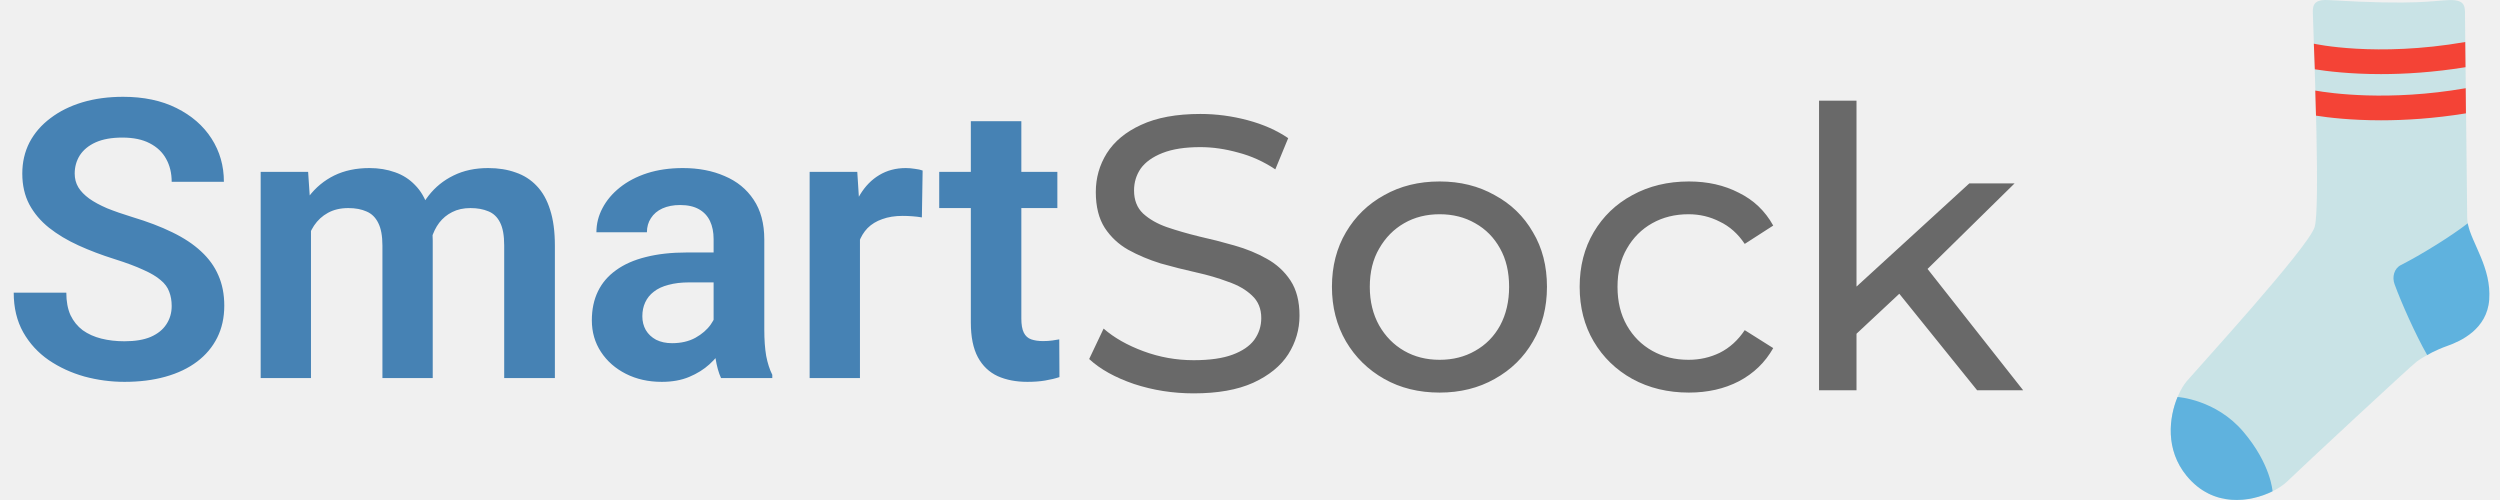
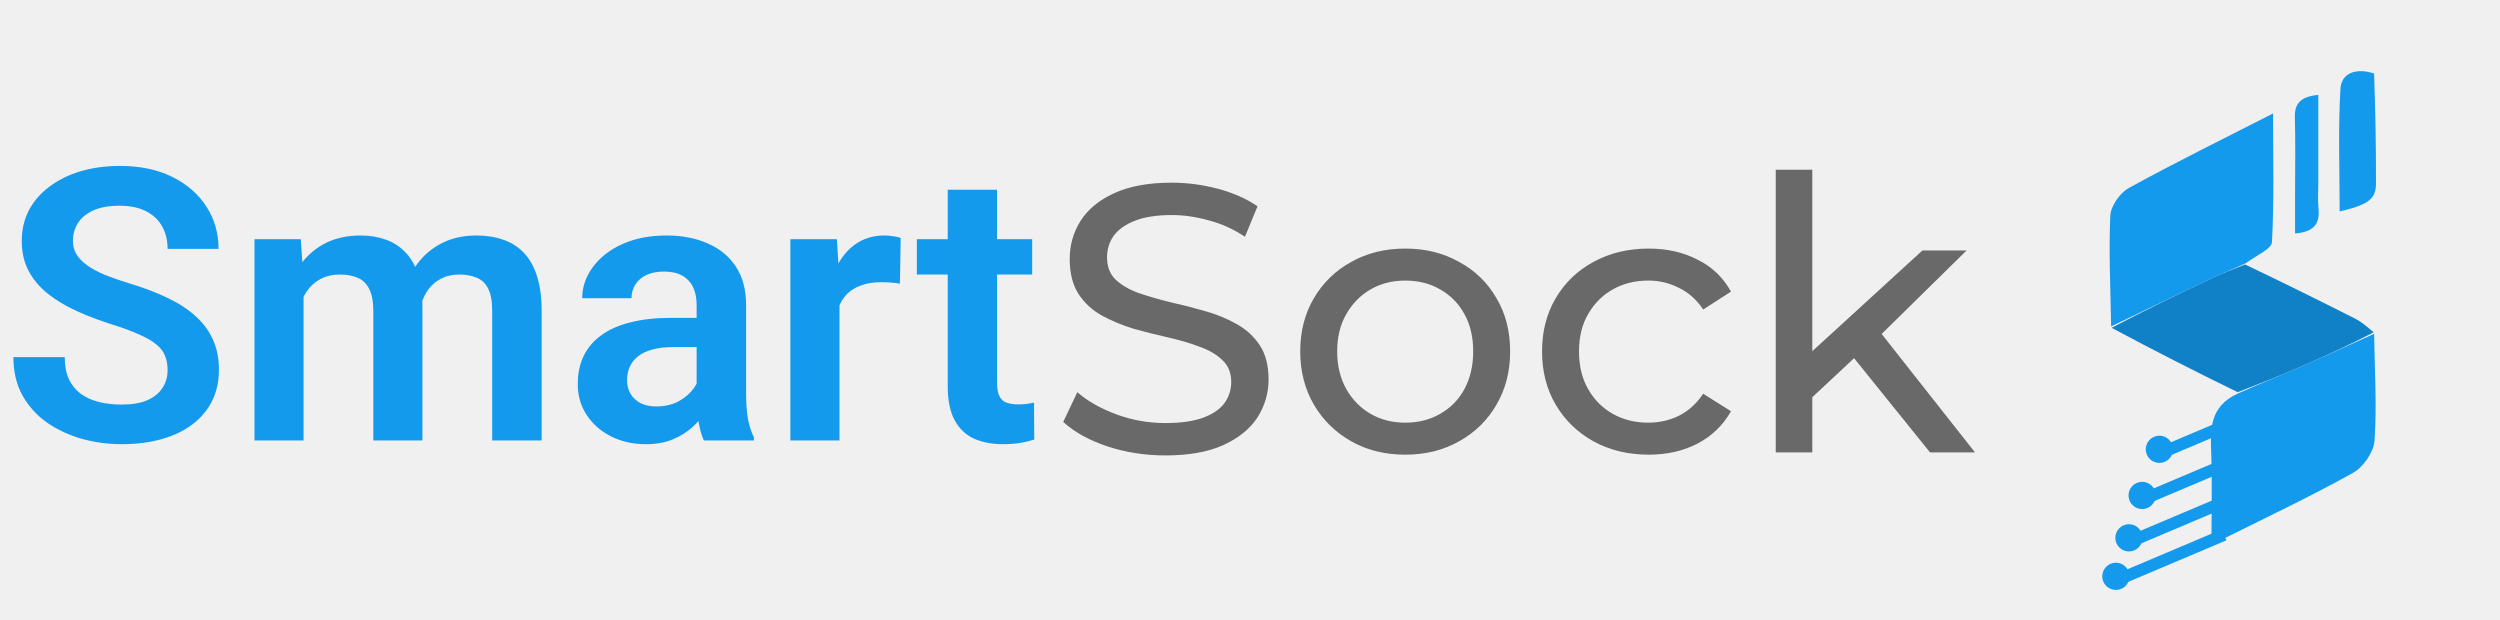
- <svg xmlns="http://www.w3.org/2000/svg" width="205" height="41" viewBox="0 0 205 41" fill="none">
-   <path d="M14.078 25.094C14.078 24.656 14.01 24.266 13.875 23.922C13.75 23.568 13.516 23.25 13.172 22.969C12.838 22.677 12.365 22.396 11.75 22.125C11.146 21.844 10.365 21.552 9.406 21.25C8.344 20.917 7.354 20.542 6.438 20.125C5.521 19.708 4.714 19.224 4.016 18.672C3.328 18.12 2.792 17.484 2.406 16.766C2.021 16.037 1.828 15.193 1.828 14.234C1.828 13.297 2.026 12.443 2.422 11.672C2.828 10.901 3.401 10.24 4.141 9.688C4.88 9.125 5.75 8.693 6.75 8.391C7.76 8.089 8.875 7.938 10.094 7.938C11.781 7.938 13.24 8.245 14.469 8.859C15.708 9.474 16.667 10.307 17.344 11.359C18.021 12.412 18.359 13.594 18.359 14.906H14.078C14.078 14.198 13.927 13.573 13.625 13.031C13.333 12.49 12.885 12.062 12.281 11.75C11.688 11.438 10.938 11.281 10.031 11.281C9.156 11.281 8.427 11.412 7.844 11.672C7.271 11.932 6.839 12.287 6.547 12.734C6.266 13.182 6.125 13.682 6.125 14.234C6.125 14.651 6.224 15.026 6.422 15.359C6.62 15.682 6.917 15.99 7.312 16.281C7.708 16.562 8.198 16.828 8.781 17.078C9.375 17.318 10.062 17.557 10.844 17.797C12.094 18.172 13.188 18.588 14.125 19.047C15.073 19.505 15.859 20.026 16.484 20.609C17.12 21.193 17.594 21.849 17.906 22.578C18.229 23.307 18.391 24.135 18.391 25.062C18.391 26.042 18.198 26.917 17.812 27.688C17.427 28.458 16.875 29.115 16.156 29.656C15.438 30.198 14.573 30.609 13.562 30.891C12.562 31.172 11.443 31.312 10.203 31.312C9.099 31.312 8.005 31.167 6.922 30.875C5.849 30.573 4.875 30.125 4 29.531C3.125 28.927 2.427 28.167 1.906 27.25C1.385 26.323 1.125 25.24 1.125 24H5.438C5.438 24.719 5.552 25.333 5.781 25.844C6.021 26.344 6.354 26.755 6.781 27.078C7.219 27.391 7.729 27.62 8.312 27.766C8.896 27.912 9.526 27.984 10.203 27.984C11.078 27.984 11.797 27.865 12.359 27.625C12.932 27.375 13.359 27.031 13.641 26.594C13.932 26.156 14.078 25.656 14.078 25.094ZM25.5 17.562V31H21.375V14.094H25.266L25.5 17.562ZM24.891 21.938H23.625C23.625 20.76 23.766 19.677 24.047 18.688C24.338 17.698 24.766 16.838 25.328 16.109C25.891 15.37 26.583 14.797 27.406 14.391C28.24 13.984 29.203 13.781 30.297 13.781C31.057 13.781 31.755 13.896 32.391 14.125C33.026 14.344 33.573 14.693 34.031 15.172C34.5 15.641 34.859 16.255 35.109 17.016C35.359 17.766 35.484 18.667 35.484 19.719V31H31.359V20.141C31.359 19.349 31.245 18.729 31.016 18.281C30.797 17.833 30.479 17.521 30.062 17.344C29.646 17.156 29.146 17.062 28.562 17.062C27.917 17.062 27.359 17.193 26.891 17.453C26.432 17.703 26.052 18.052 25.75 18.5C25.458 18.948 25.24 19.463 25.094 20.047C24.958 20.63 24.891 21.26 24.891 21.938ZM35.172 21.172L33.469 21.484C33.479 20.422 33.625 19.427 33.906 18.5C34.188 17.562 34.599 16.745 35.141 16.047C35.693 15.338 36.375 14.787 37.188 14.391C38.01 13.984 38.958 13.781 40.031 13.781C40.865 13.781 41.615 13.901 42.281 14.141C42.958 14.37 43.536 14.74 44.016 15.25C44.495 15.75 44.859 16.401 45.109 17.203C45.37 18.005 45.5 18.984 45.5 20.141V31H41.344V20.125C41.344 19.302 41.229 18.672 41 18.234C40.781 17.797 40.464 17.495 40.047 17.328C39.63 17.151 39.141 17.062 38.578 17.062C38.005 17.062 37.505 17.172 37.078 17.391C36.661 17.599 36.307 17.891 36.016 18.266C35.734 18.641 35.521 19.078 35.375 19.578C35.24 20.068 35.172 20.599 35.172 21.172ZM58.516 27.406V19.609C58.516 19.037 58.417 18.542 58.219 18.125C58.021 17.708 57.719 17.385 57.312 17.156C56.906 16.927 56.391 16.812 55.766 16.812C55.214 16.812 54.729 16.906 54.312 17.094C53.906 17.281 53.594 17.547 53.375 17.891C53.156 18.224 53.047 18.609 53.047 19.047H48.906C48.906 18.349 49.073 17.688 49.406 17.062C49.74 16.427 50.214 15.865 50.828 15.375C51.453 14.875 52.198 14.484 53.062 14.203C53.938 13.922 54.917 13.781 56 13.781C57.281 13.781 58.422 14 59.422 14.438C60.432 14.865 61.224 15.51 61.797 16.375C62.38 17.24 62.672 18.328 62.672 19.641V27.016C62.672 27.859 62.724 28.583 62.828 29.188C62.943 29.781 63.109 30.297 63.328 30.734V31H59.125C58.927 30.573 58.776 30.031 58.672 29.375C58.568 28.708 58.516 28.052 58.516 27.406ZM59.094 20.703L59.125 23.156H56.516C55.87 23.156 55.302 23.224 54.812 23.359C54.323 23.484 53.922 23.672 53.609 23.922C53.297 24.162 53.062 24.453 52.906 24.797C52.75 25.13 52.672 25.51 52.672 25.938C52.672 26.354 52.766 26.729 52.953 27.062C53.151 27.396 53.432 27.662 53.797 27.859C54.172 28.047 54.609 28.141 55.109 28.141C55.839 28.141 56.474 27.995 57.016 27.703C57.557 27.401 57.979 27.037 58.281 26.609C58.583 26.182 58.745 25.776 58.766 25.391L59.953 27.172C59.807 27.599 59.589 28.052 59.297 28.531C59.005 29.01 58.63 29.458 58.172 29.875C57.714 30.292 57.161 30.635 56.516 30.906C55.87 31.177 55.12 31.312 54.266 31.312C53.172 31.312 52.193 31.094 51.328 30.656C50.464 30.219 49.781 29.62 49.281 28.859C48.781 28.099 48.531 27.234 48.531 26.266C48.531 25.37 48.698 24.578 49.031 23.891C49.365 23.203 49.859 22.625 50.516 22.156C51.172 21.677 51.984 21.318 52.953 21.078C53.932 20.828 55.052 20.703 56.312 20.703H59.094ZM70.516 17.547V31H66.391V14.094H70.297L70.516 17.547ZM75.656 13.984L75.594 17.828C75.365 17.787 75.104 17.755 74.812 17.734C74.531 17.713 74.266 17.703 74.016 17.703C73.38 17.703 72.823 17.792 72.344 17.969C71.865 18.135 71.463 18.38 71.141 18.703C70.828 19.026 70.588 19.422 70.422 19.891C70.255 20.349 70.162 20.87 70.141 21.453L69.25 21.344C69.25 20.271 69.359 19.276 69.578 18.359C69.797 17.443 70.115 16.641 70.531 15.953C70.948 15.266 71.469 14.734 72.094 14.359C72.729 13.974 73.458 13.781 74.281 13.781C74.51 13.781 74.755 13.802 75.016 13.844C75.287 13.875 75.5 13.922 75.656 13.984ZM86.703 14.094V17.062H77.016V14.094H86.703ZM79.609 9.938H83.75V26.125C83.75 26.625 83.818 27.01 83.953 27.281C84.088 27.552 84.292 27.734 84.562 27.828C84.833 27.922 85.156 27.969 85.531 27.969C85.802 27.969 86.052 27.953 86.281 27.922C86.51 27.891 86.703 27.859 86.859 27.828L86.875 30.922C86.531 31.037 86.141 31.13 85.703 31.203C85.276 31.276 84.792 31.312 84.25 31.312C83.323 31.312 82.51 31.156 81.812 30.844C81.115 30.521 80.573 30.005 80.188 29.297C79.802 28.578 79.609 27.63 79.609 26.453V9.938Z" fill="#4682B4" />
-   <path d="M97.888 32.256C96.181 32.256 94.549 32 92.992 31.488C91.435 30.955 90.208 30.272 89.312 29.44L90.496 26.944C91.349 27.691 92.437 28.309 93.76 28.8C95.083 29.291 96.459 29.536 97.888 29.536C99.189 29.536 100.245 29.387 101.056 29.088C101.867 28.789 102.464 28.384 102.848 27.872C103.232 27.339 103.424 26.741 103.424 26.08C103.424 25.312 103.168 24.693 102.656 24.224C102.165 23.755 101.515 23.381 100.704 23.104C99.915 22.805 99.04 22.549 98.08 22.336C97.12 22.123 96.149 21.877 95.168 21.6C94.208 21.301 93.323 20.928 92.512 20.48C91.723 20.032 91.083 19.435 90.592 18.688C90.101 17.92 89.856 16.939 89.856 15.744C89.856 14.592 90.155 13.536 90.752 12.576C91.371 11.595 92.309 10.816 93.568 10.24C94.848 9.643 96.469 9.344 98.432 9.344C99.733 9.344 101.024 9.515 102.304 9.856C103.584 10.197 104.693 10.688 105.632 11.328L104.576 13.888C103.616 13.248 102.603 12.789 101.536 12.512C100.469 12.213 99.435 12.064 98.432 12.064C97.173 12.064 96.139 12.224 95.328 12.544C94.517 12.864 93.92 13.291 93.536 13.824C93.173 14.357 92.992 14.955 92.992 15.616C92.992 16.405 93.237 17.035 93.728 17.504C94.24 17.973 94.891 18.347 95.68 18.624C96.491 18.901 97.376 19.157 98.336 19.392C99.296 19.605 100.256 19.851 101.216 20.128C102.197 20.405 103.083 20.768 103.872 21.216C104.683 21.664 105.333 22.261 105.824 23.008C106.315 23.755 106.56 24.715 106.56 25.888C106.56 27.019 106.251 28.075 105.632 29.056C105.013 30.016 104.053 30.795 102.752 31.392C101.472 31.968 99.851 32.256 97.888 32.256ZM118.051 32.192C116.344 32.192 114.83 31.819 113.507 31.072C112.184 30.325 111.139 29.301 110.371 28C109.603 26.677 109.219 25.184 109.219 23.52C109.219 21.835 109.603 20.341 110.371 19.04C111.139 17.739 112.184 16.725 113.507 16C114.83 15.253 116.344 14.88 118.051 14.88C119.736 14.88 121.24 15.253 122.563 16C123.907 16.725 124.952 17.739 125.699 19.04C126.467 20.32 126.851 21.813 126.851 23.52C126.851 25.205 126.467 26.699 125.699 28C124.952 29.301 123.907 30.325 122.563 31.072C121.24 31.819 119.736 32.192 118.051 32.192ZM118.051 29.504C119.139 29.504 120.11 29.259 120.963 28.768C121.838 28.277 122.52 27.584 123.011 26.688C123.502 25.771 123.747 24.715 123.747 23.52C123.747 22.304 123.502 21.259 123.011 20.384C122.52 19.488 121.838 18.795 120.963 18.304C120.11 17.813 119.139 17.568 118.051 17.568C116.963 17.568 115.992 17.813 115.139 18.304C114.286 18.795 113.603 19.488 113.091 20.384C112.579 21.259 112.323 22.304 112.323 23.52C112.323 24.715 112.579 25.771 113.091 26.688C113.603 27.584 114.286 28.277 115.139 28.768C115.992 29.259 116.963 29.504 118.051 29.504ZM138.492 32.192C136.764 32.192 135.217 31.819 133.852 31.072C132.508 30.325 131.452 29.301 130.684 28C129.916 26.699 129.532 25.205 129.532 23.52C129.532 21.835 129.916 20.341 130.684 19.04C131.452 17.739 132.508 16.725 133.852 16C135.217 15.253 136.764 14.88 138.492 14.88C140.028 14.88 141.393 15.189 142.588 15.808C143.804 16.405 144.742 17.301 145.404 18.496L143.068 20C142.513 19.168 141.83 18.56 141.02 18.176C140.23 17.771 139.377 17.568 138.46 17.568C137.35 17.568 136.358 17.813 135.484 18.304C134.609 18.795 133.916 19.488 133.404 20.384C132.892 21.259 132.636 22.304 132.636 23.52C132.636 24.736 132.892 25.792 133.404 26.688C133.916 27.584 134.609 28.277 135.484 28.768C136.358 29.259 137.35 29.504 138.46 29.504C139.377 29.504 140.23 29.312 141.02 28.928C141.83 28.523 142.513 27.904 143.068 27.072L145.404 28.544C144.742 29.717 143.804 30.624 142.588 31.264C141.393 31.883 140.028 32.192 138.492 32.192ZM151.658 27.904L151.722 23.968L161.482 15.04H165.194L157.706 22.4L156.042 23.808L151.658 27.904ZM149.162 32V8.256H152.234V32H149.162ZM162.122 32L155.466 23.744L157.45 21.28L165.898 32H162.122Z" fill="#696969" />
-   <path d="M190.929 0.007C198.255 0.446 199.528 0.04 200.857 0.007C202.191 -0.026 202.13 0.577 202.13 1.279L202.31 17.852C202.31 18.123 202.364 18.431 202.45 18.763L199.236 29.015C198.699 29.282 198.424 29.463 198.14 29.676C197.689 30.013 188.783 38.279 187.543 39.485C186.304 40.688 182.081 42.391 179.314 39.034C176.946 36.161 178.309 32.434 179.314 31.256C180.32 30.078 189.23 20.355 189.797 18.628C190.26 17.208 189.784 5.1 189.661 1.312C189.636 0.598 189.558 -0.075 190.929 0.007V0.007Z" fill="#C9E3E6" />
-   <path d="M204.116 24.57C204.305 21.936 202.671 19.957 202.351 18.312C201.062 19.325 198.506 20.91 196.872 21.735C196.314 22.018 196.137 22.715 196.355 23.306C196.913 24.833 198.062 27.419 199.031 29.118C199.031 29.118 199.667 28.72 200.718 28.351C201.768 27.977 203.944 26.996 204.116 24.57V24.57ZM178.559 32.553C177.861 34.232 177.533 36.871 179.314 39.03C181.477 41.652 184.527 41.188 186.349 40.285C186.349 40.285 186.222 38.082 183.964 35.414C181.707 32.742 178.559 32.553 178.559 32.553V32.553Z" fill="#5FB2DE" />
-   <path d="M195.243 6.077C192.673 6.077 190.773 5.835 189.817 5.683L189.735 3.582C189.788 3.594 194.824 4.714 202.15 3.446L202.171 5.511C199.556 5.933 197.204 6.077 195.243 6.077V6.077ZM195.243 9.865C192.76 9.865 190.896 9.639 189.911 9.483L189.854 7.427C191.065 7.641 195.85 8.334 202.187 7.234L202.207 9.295C199.581 9.721 197.217 9.865 195.243 9.865Z" fill="#F44336" />
+ <svg xmlns="http://www.w3.org/2000/svg" width="210" height="52" viewBox="0 0 210 52" fill="none">
+   <path d="M14.078 31.094C14.078 30.656 14.01 30.266 13.875 29.922C13.75 29.568 13.516 29.25 13.172 28.969C12.838 28.677 12.365 28.396 11.75 28.125C11.146 27.844 10.365 27.552 9.406 27.25C8.344 26.917 7.354 26.542 6.438 26.125C5.521 25.708 4.714 25.224 4.016 24.672C3.328 24.12 2.792 23.484 2.406 22.766C2.021 22.037 1.828 21.193 1.828 20.234C1.828 19.297 2.026 18.443 2.422 17.672C2.828 16.901 3.401 16.24 4.141 15.688C4.88 15.125 5.75 14.693 6.75 14.391C7.76 14.088 8.875 13.938 10.094 13.938C11.781 13.938 13.24 14.245 14.469 14.859C15.708 15.474 16.667 16.307 17.344 17.359C18.021 18.412 18.359 19.594 18.359 20.906H14.078C14.078 20.198 13.927 19.573 13.625 19.031C13.333 18.49 12.885 18.062 12.281 17.75C11.688 17.438 10.938 17.281 10.031 17.281C9.156 17.281 8.427 17.412 7.844 17.672C7.271 17.932 6.839 18.287 6.547 18.734C6.266 19.182 6.125 19.682 6.125 20.234C6.125 20.651 6.224 21.026 6.422 21.359C6.62 21.682 6.917 21.99 7.312 22.281C7.708 22.562 8.198 22.828 8.781 23.078C9.375 23.318 10.062 23.557 10.844 23.797C12.094 24.172 13.188 24.588 14.125 25.047C15.073 25.505 15.859 26.026 16.484 26.609C17.12 27.193 17.594 27.849 17.906 28.578C18.229 29.307 18.391 30.135 18.391 31.062C18.391 32.042 18.198 32.917 17.812 33.688C17.427 34.458 16.875 35.115 16.156 35.656C15.438 36.198 14.573 36.609 13.562 36.891C12.562 37.172 11.443 37.312 10.203 37.312C9.099 37.312 8.005 37.167 6.922 36.875C5.849 36.573 4.875 36.125 4 35.531C3.125 34.927 2.427 34.167 1.906 33.25C1.385 32.323 1.125 31.24 1.125 30H5.438C5.438 30.719 5.552 31.333 5.781 31.844C6.021 32.344 6.354 32.755 6.781 33.078C7.219 33.391 7.729 33.62 8.312 33.766C8.896 33.911 9.526 33.984 10.203 33.984C11.078 33.984 11.797 33.865 12.359 33.625C12.932 33.375 13.359 33.031 13.641 32.594C13.932 32.156 14.078 31.656 14.078 31.094ZM25.5 23.562V37H21.375V20.094H25.266L25.5 23.562ZM24.891 27.938H23.625C23.625 26.76 23.766 25.677 24.047 24.688C24.338 23.698 24.766 22.838 25.328 22.109C25.891 21.37 26.583 20.797 27.406 20.391C28.24 19.984 29.203 19.781 30.297 19.781C31.057 19.781 31.755 19.896 32.391 20.125C33.026 20.344 33.573 20.693 34.031 21.172C34.5 21.641 34.859 22.255 35.109 23.016C35.359 23.766 35.484 24.667 35.484 25.719V37H31.359V26.141C31.359 25.349 31.245 24.729 31.016 24.281C30.797 23.833 30.479 23.521 30.062 23.344C29.646 23.156 29.146 23.062 28.562 23.062C27.917 23.062 27.359 23.193 26.891 23.453C26.432 23.703 26.052 24.052 25.75 24.5C25.458 24.948 25.24 25.463 25.094 26.047C24.958 26.63 24.891 27.26 24.891 27.938ZM35.172 27.172L33.469 27.484C33.479 26.422 33.625 25.427 33.906 24.5C34.188 23.562 34.599 22.745 35.141 22.047C35.693 21.338 36.375 20.787 37.188 20.391C38.01 19.984 38.958 19.781 40.031 19.781C40.865 19.781 41.615 19.901 42.281 20.141C42.958 20.37 43.536 20.74 44.016 21.25C44.495 21.75 44.859 22.401 45.109 23.203C45.37 24.005 45.5 24.984 45.5 26.141V37H41.344V26.125C41.344 25.302 41.229 24.672 41 24.234C40.781 23.797 40.464 23.495 40.047 23.328C39.63 23.151 39.141 23.062 38.578 23.062C38.005 23.062 37.505 23.172 37.078 23.391C36.661 23.599 36.307 23.891 36.016 24.266C35.734 24.641 35.521 25.078 35.375 25.578C35.24 26.068 35.172 26.599 35.172 27.172ZM58.516 33.406V25.609C58.516 25.037 58.417 24.542 58.219 24.125C58.021 23.708 57.719 23.385 57.312 23.156C56.906 22.927 56.391 22.812 55.766 22.812C55.214 22.812 54.729 22.906 54.312 23.094C53.906 23.281 53.594 23.547 53.375 23.891C53.156 24.224 53.047 24.609 53.047 25.047H48.906C48.906 24.349 49.073 23.688 49.406 23.062C49.74 22.427 50.214 21.865 50.828 21.375C51.453 20.875 52.198 20.484 53.062 20.203C53.938 19.922 54.917 19.781 56 19.781C57.281 19.781 58.422 20 59.422 20.438C60.432 20.865 61.224 21.51 61.797 22.375C62.38 23.24 62.672 24.328 62.672 25.641V33.016C62.672 33.859 62.724 34.583 62.828 35.188C62.943 35.781 63.109 36.297 63.328 36.734V37H59.125C58.927 36.573 58.776 36.031 58.672 35.375C58.568 34.708 58.516 34.052 58.516 33.406ZM59.094 26.703L59.125 29.156H56.516C55.87 29.156 55.302 29.224 54.812 29.359C54.323 29.484 53.922 29.672 53.609 29.922C53.297 30.162 53.062 30.453 52.906 30.797C52.75 31.13 52.672 31.51 52.672 31.938C52.672 32.354 52.766 32.729 52.953 33.062C53.151 33.396 53.432 33.661 53.797 33.859C54.172 34.047 54.609 34.141 55.109 34.141C55.839 34.141 56.474 33.995 57.016 33.703C57.557 33.401 57.979 33.036 58.281 32.609C58.583 32.182 58.745 31.776 58.766 31.391L59.953 33.172C59.807 33.599 59.589 34.052 59.297 34.531C59.005 35.01 58.63 35.458 58.172 35.875C57.714 36.292 57.161 36.635 56.516 36.906C55.87 37.177 55.12 37.312 54.266 37.312C53.172 37.312 52.193 37.094 51.328 36.656C50.464 36.219 49.781 35.62 49.281 34.859C48.781 34.099 48.531 33.234 48.531 32.266C48.531 31.37 48.698 30.578 49.031 29.891C49.365 29.203 49.859 28.625 50.516 28.156C51.172 27.677 51.984 27.318 52.953 27.078C53.932 26.828 55.052 26.703 56.312 26.703H59.094ZM70.516 23.547V37H66.391V20.094H70.297L70.516 23.547ZM75.656 19.984L75.594 23.828C75.365 23.787 75.104 23.755 74.812 23.734C74.531 23.713 74.266 23.703 74.016 23.703C73.38 23.703 72.823 23.792 72.344 23.969C71.865 24.135 71.463 24.38 71.141 24.703C70.828 25.026 70.588 25.422 70.422 25.891C70.255 26.349 70.162 26.87 70.141 27.453L69.25 27.344C69.25 26.271 69.359 25.276 69.578 24.359C69.797 23.443 70.115 22.641 70.531 21.953C70.948 21.266 71.469 20.734 72.094 20.359C72.729 19.974 73.458 19.781 74.281 19.781C74.51 19.781 74.755 19.802 75.016 19.844C75.287 19.875 75.5 19.922 75.656 19.984ZM86.703 20.094V23.062H77.016V20.094H86.703ZM79.609 15.938H83.75V32.125C83.75 32.625 83.818 33.01 83.953 33.281C84.088 33.552 84.292 33.734 84.562 33.828C84.833 33.922 85.156 33.969 85.531 33.969C85.802 33.969 86.052 33.953 86.281 33.922C86.51 33.891 86.703 33.859 86.859 33.828L86.875 36.922C86.531 37.036 86.141 37.13 85.703 37.203C85.276 37.276 84.792 37.312 84.25 37.312C83.323 37.312 82.51 37.156 81.812 36.844C81.115 36.521 80.573 36.005 80.188 35.297C79.802 34.578 79.609 33.63 79.609 32.453V15.938Z" fill="#139AED" />
+   <path d="M97.888 38.256C96.181 38.256 94.549 38 92.992 37.488C91.435 36.955 90.208 36.272 89.312 35.44L90.496 32.944C91.349 33.691 92.437 34.309 93.76 34.8C95.083 35.291 96.459 35.536 97.888 35.536C99.189 35.536 100.245 35.387 101.056 35.088C101.867 34.789 102.464 34.384 102.848 33.872C103.232 33.339 103.424 32.741 103.424 32.08C103.424 31.312 103.168 30.693 102.656 30.224C102.165 29.755 101.515 29.381 100.704 29.104C99.915 28.805 99.04 28.549 98.08 28.336C97.12 28.123 96.149 27.877 95.168 27.6C94.208 27.301 93.323 26.928 92.512 26.48C91.723 26.032 91.083 25.435 90.592 24.688C90.101 23.92 89.856 22.939 89.856 21.744C89.856 20.592 90.155 19.536 90.752 18.576C91.371 17.595 92.309 16.816 93.568 16.24C94.848 15.643 96.469 15.344 98.432 15.344C99.733 15.344 101.024 15.515 102.304 15.856C103.584 16.197 104.693 16.688 105.632 17.328L104.576 19.888C103.616 19.248 102.603 18.789 101.536 18.512C100.469 18.213 99.435 18.064 98.432 18.064C97.173 18.064 96.139 18.224 95.328 18.544C94.517 18.864 93.92 19.291 93.536 19.824C93.173 20.357 92.992 20.955 92.992 21.616C92.992 22.405 93.237 23.035 93.728 23.504C94.24 23.973 94.891 24.347 95.68 24.624C96.491 24.901 97.376 25.157 98.336 25.392C99.296 25.605 100.256 25.851 101.216 26.128C102.197 26.405 103.083 26.768 103.872 27.216C104.683 27.664 105.333 28.261 105.824 29.008C106.315 29.755 106.56 30.715 106.56 31.888C106.56 33.019 106.251 34.075 105.632 35.056C105.013 36.016 104.053 36.795 102.752 37.392C101.472 37.968 99.851 38.256 97.888 38.256ZM118.051 38.192C116.344 38.192 114.83 37.819 113.507 37.072C112.184 36.325 111.139 35.301 110.371 34C109.603 32.677 109.219 31.184 109.219 29.52C109.219 27.835 109.603 26.341 110.371 25.04C111.139 23.739 112.184 22.725 113.507 22C114.83 21.253 116.344 20.88 118.051 20.88C119.736 20.88 121.24 21.253 122.563 22C123.907 22.725 124.952 23.739 125.699 25.04C126.467 26.32 126.851 27.813 126.851 29.52C126.851 31.205 126.467 32.699 125.699 34C124.952 35.301 123.907 36.325 122.563 37.072C121.24 37.819 119.736 38.192 118.051 38.192ZM118.051 35.504C119.139 35.504 120.11 35.259 120.963 34.768C121.838 34.277 122.52 33.584 123.011 32.688C123.502 31.771 123.747 30.715 123.747 29.52C123.747 28.304 123.502 27.259 123.011 26.384C122.52 25.488 121.838 24.795 120.963 24.304C120.11 23.813 119.139 23.568 118.051 23.568C116.963 23.568 115.992 23.813 115.139 24.304C114.286 24.795 113.603 25.488 113.091 26.384C112.579 27.259 112.323 28.304 112.323 29.52C112.323 30.715 112.579 31.771 113.091 32.688C113.603 33.584 114.286 34.277 115.139 34.768C115.992 35.259 116.963 35.504 118.051 35.504ZM138.492 38.192C136.764 38.192 135.217 37.819 133.852 37.072C132.508 36.325 131.452 35.301 130.684 34C129.916 32.699 129.532 31.205 129.532 29.52C129.532 27.835 129.916 26.341 130.684 25.04C131.452 23.739 132.508 22.725 133.852 22C135.217 21.253 136.764 20.88 138.492 20.88C140.028 20.88 141.393 21.189 142.588 21.808C143.804 22.405 144.742 23.301 145.404 24.496L143.068 26C142.513 25.168 141.83 24.56 141.02 24.176C140.23 23.771 139.377 23.568 138.46 23.568C137.35 23.568 136.358 23.813 135.484 24.304C134.609 24.795 133.916 25.488 133.404 26.384C132.892 27.259 132.636 28.304 132.636 29.52C132.636 30.736 132.892 31.792 133.404 32.688C133.916 33.584 134.609 34.277 135.484 34.768C136.358 35.259 137.35 35.504 138.46 35.504C139.377 35.504 140.23 35.312 141.02 34.928C141.83 34.523 142.513 33.904 143.068 33.072L145.404 34.544C144.742 35.717 143.804 36.624 142.588 37.264C141.393 37.883 140.028 38.192 138.492 38.192ZM151.658 33.904L151.722 29.968L161.482 21.04H165.194L157.706 28.4L156.042 29.808L151.658 33.904ZM149.162 38V14.256H152.234V38H149.162ZM162.122 38L155.466 29.744L157.45 27.28L165.898 38H162.122Z" fill="#696969" />
+   <g clip-path="url(#clip0_37_62)">
+     <path d="M177.335 27.418C177.287 24.318 177.127 21.213 177.265 18.122C177.301 17.306 178.073 16.202 178.817 15.793C182.69 13.663 186.662 11.715 190.938 9.53C190.938 13.371 191.035 16.862 190.844 20.337C190.812 20.922 189.54 21.44 188.656 22.104C187.587 22.599 186.689 22.953 185.819 23.364C182.986 24.704 180.163 26.065 177.335 27.418Z" fill="#139AED" />
+     <path d="M199.427 28.04C199.468 31.029 199.661 34.029 199.462 37.002C199.398 37.965 198.519 39.237 197.652 39.721C194.084 41.712 190.378 43.457 186.718 45.282C186.528 45.377 186.291 45.379 185.762 45.489C185.762 42.919 185.829 40.472 185.741 38.032C185.67 36.054 185.594 34.16 187.955 33.067C189.819 32.226 191.546 31.542 193.25 30.803C195.32 29.906 197.369 28.963 199.427 28.04Z" fill="#139AED" />
+     <path d="M199.388 27.917C197.369 28.963 195.32 29.906 193.25 30.803C191.546 31.542 189.819 32.226 187.966 32.943C184.36 31.186 180.891 29.42 177.378 27.536C180.162 26.065 182.986 24.704 185.819 23.364C186.689 22.953 187.586 22.599 188.589 22.216C191.739 23.721 194.777 25.218 197.799 26.749C198.351 27.028 198.835 27.442 199.388 27.917Z" fill="#1081C7" />
+     <path d="M199.424 6.176C199.536 9.345 199.59 12.388 199.582 15.431C199.579 16.726 198.919 17.204 196.531 17.761C196.531 14.293 196.391 10.856 196.6 7.441C196.684 6.073 198.002 5.697 199.424 6.176Z" fill="#139AED" />
+     <path d="M194.739 15.239C194.738 16.103 194.68 16.801 194.751 17.487C194.881 18.745 194.425 19.485 192.786 19.609C192.786 18.494 192.786 17.382 192.786 16.271C192.786 14.135 192.831 11.998 192.769 9.864C192.733 8.603 193.341 8.116 194.739 7.966C194.739 10.394 194.739 12.731 194.739 15.239Z" fill="#139AED" />
+     <line y1="-0.5" x2="9.835" y2="-0.5" transform="matrix(-0.920922 0.389775 -0.389367 -0.921071 186.625 44.4661)" stroke="#139AED" />
+     <path d="M176.591 48.441C176.574 47.809 177.073 47.283 177.705 47.267C178.337 47.251 178.862 47.75 178.878 48.382C178.894 49.014 178.396 49.539 177.764 49.556C177.132 49.572 176.607 49.073 176.591 48.441Z" fill="#139AED" />
+     <line y1="-0.5" x2="9.835" y2="-0.5" transform="matrix(-0.920922 0.389775 -0.389367 -0.921071 187.723 41.2325)" stroke="#139AED" />
+     <path d="M177.688 45.207C177.672 44.575 178.171 44.05 178.802 44.033C179.434 44.017 179.959 44.516 179.976 45.148C179.992 45.78 179.493 46.306 178.861 46.322C178.23 46.339 177.704 45.839 177.688 45.207Z" fill="#139AED" />
+     <line y1="-0.5" x2="9.835" y2="-0.5" transform="matrix(-0.920922 0.389775 -0.389367 -0.921071 188.832 37.672)" stroke="#139AED" />
+     <path d="M178.797 41.647C178.781 41.015 179.28 40.489 179.911 40.473C180.543 40.456 181.068 40.956 181.085 41.588C181.101 42.22 180.602 42.745 179.97 42.762C179.339 42.778 178.813 42.279 178.797 41.647Z" fill="#139AED" />
+     <line y1="-0.5" x2="9.835" y2="-0.5" transform="matrix(-0.920922 0.389775 -0.389367 -0.921071 190.279 33.7963)" stroke="#139AED" />
+     <path d="M180.245 37.771C180.228 37.139 180.727 36.614 181.359 36.597C181.99 36.581 182.516 37.08 182.532 37.712C182.548 38.344 182.05 38.87 181.418 38.886C180.786 38.902 180.261 38.403 180.245 37.771Z" fill="#139AED" />
+   </g>
+   <defs>
+     <clipPath id="clip0_37_62">
+       <rect width="44" height="52" fill="white" transform="translate(166)" />
+     </clipPath>
+   </defs>
</svg>
